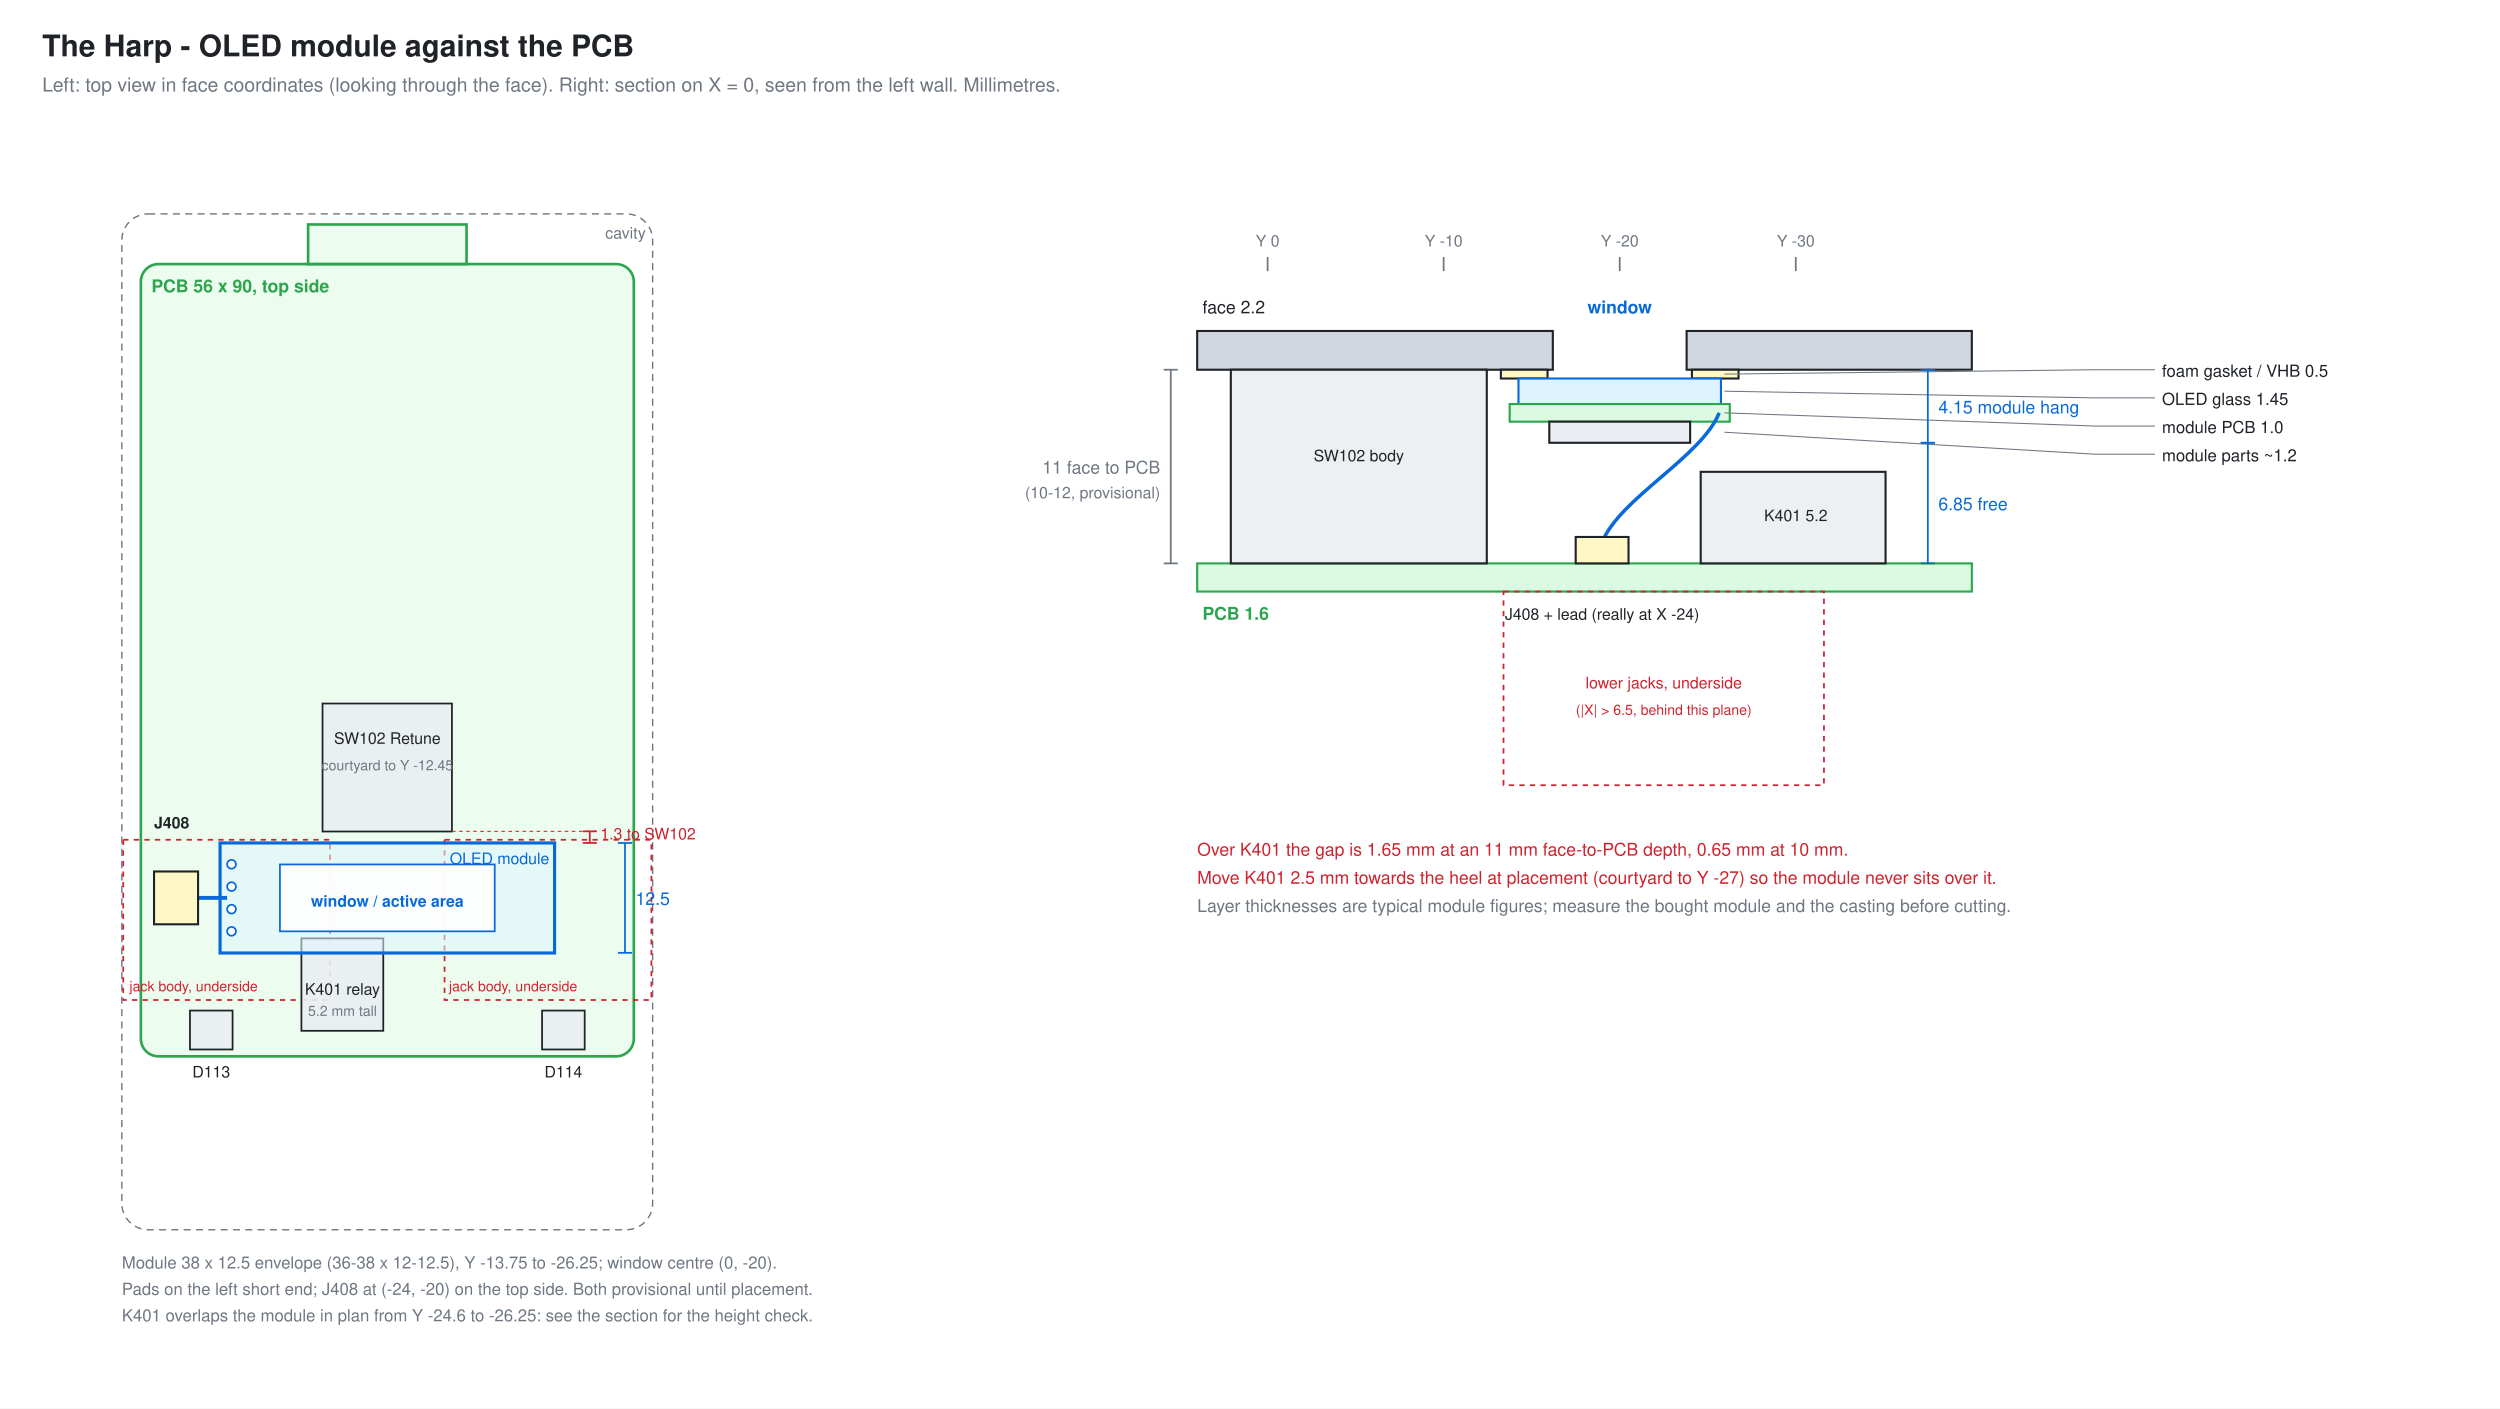
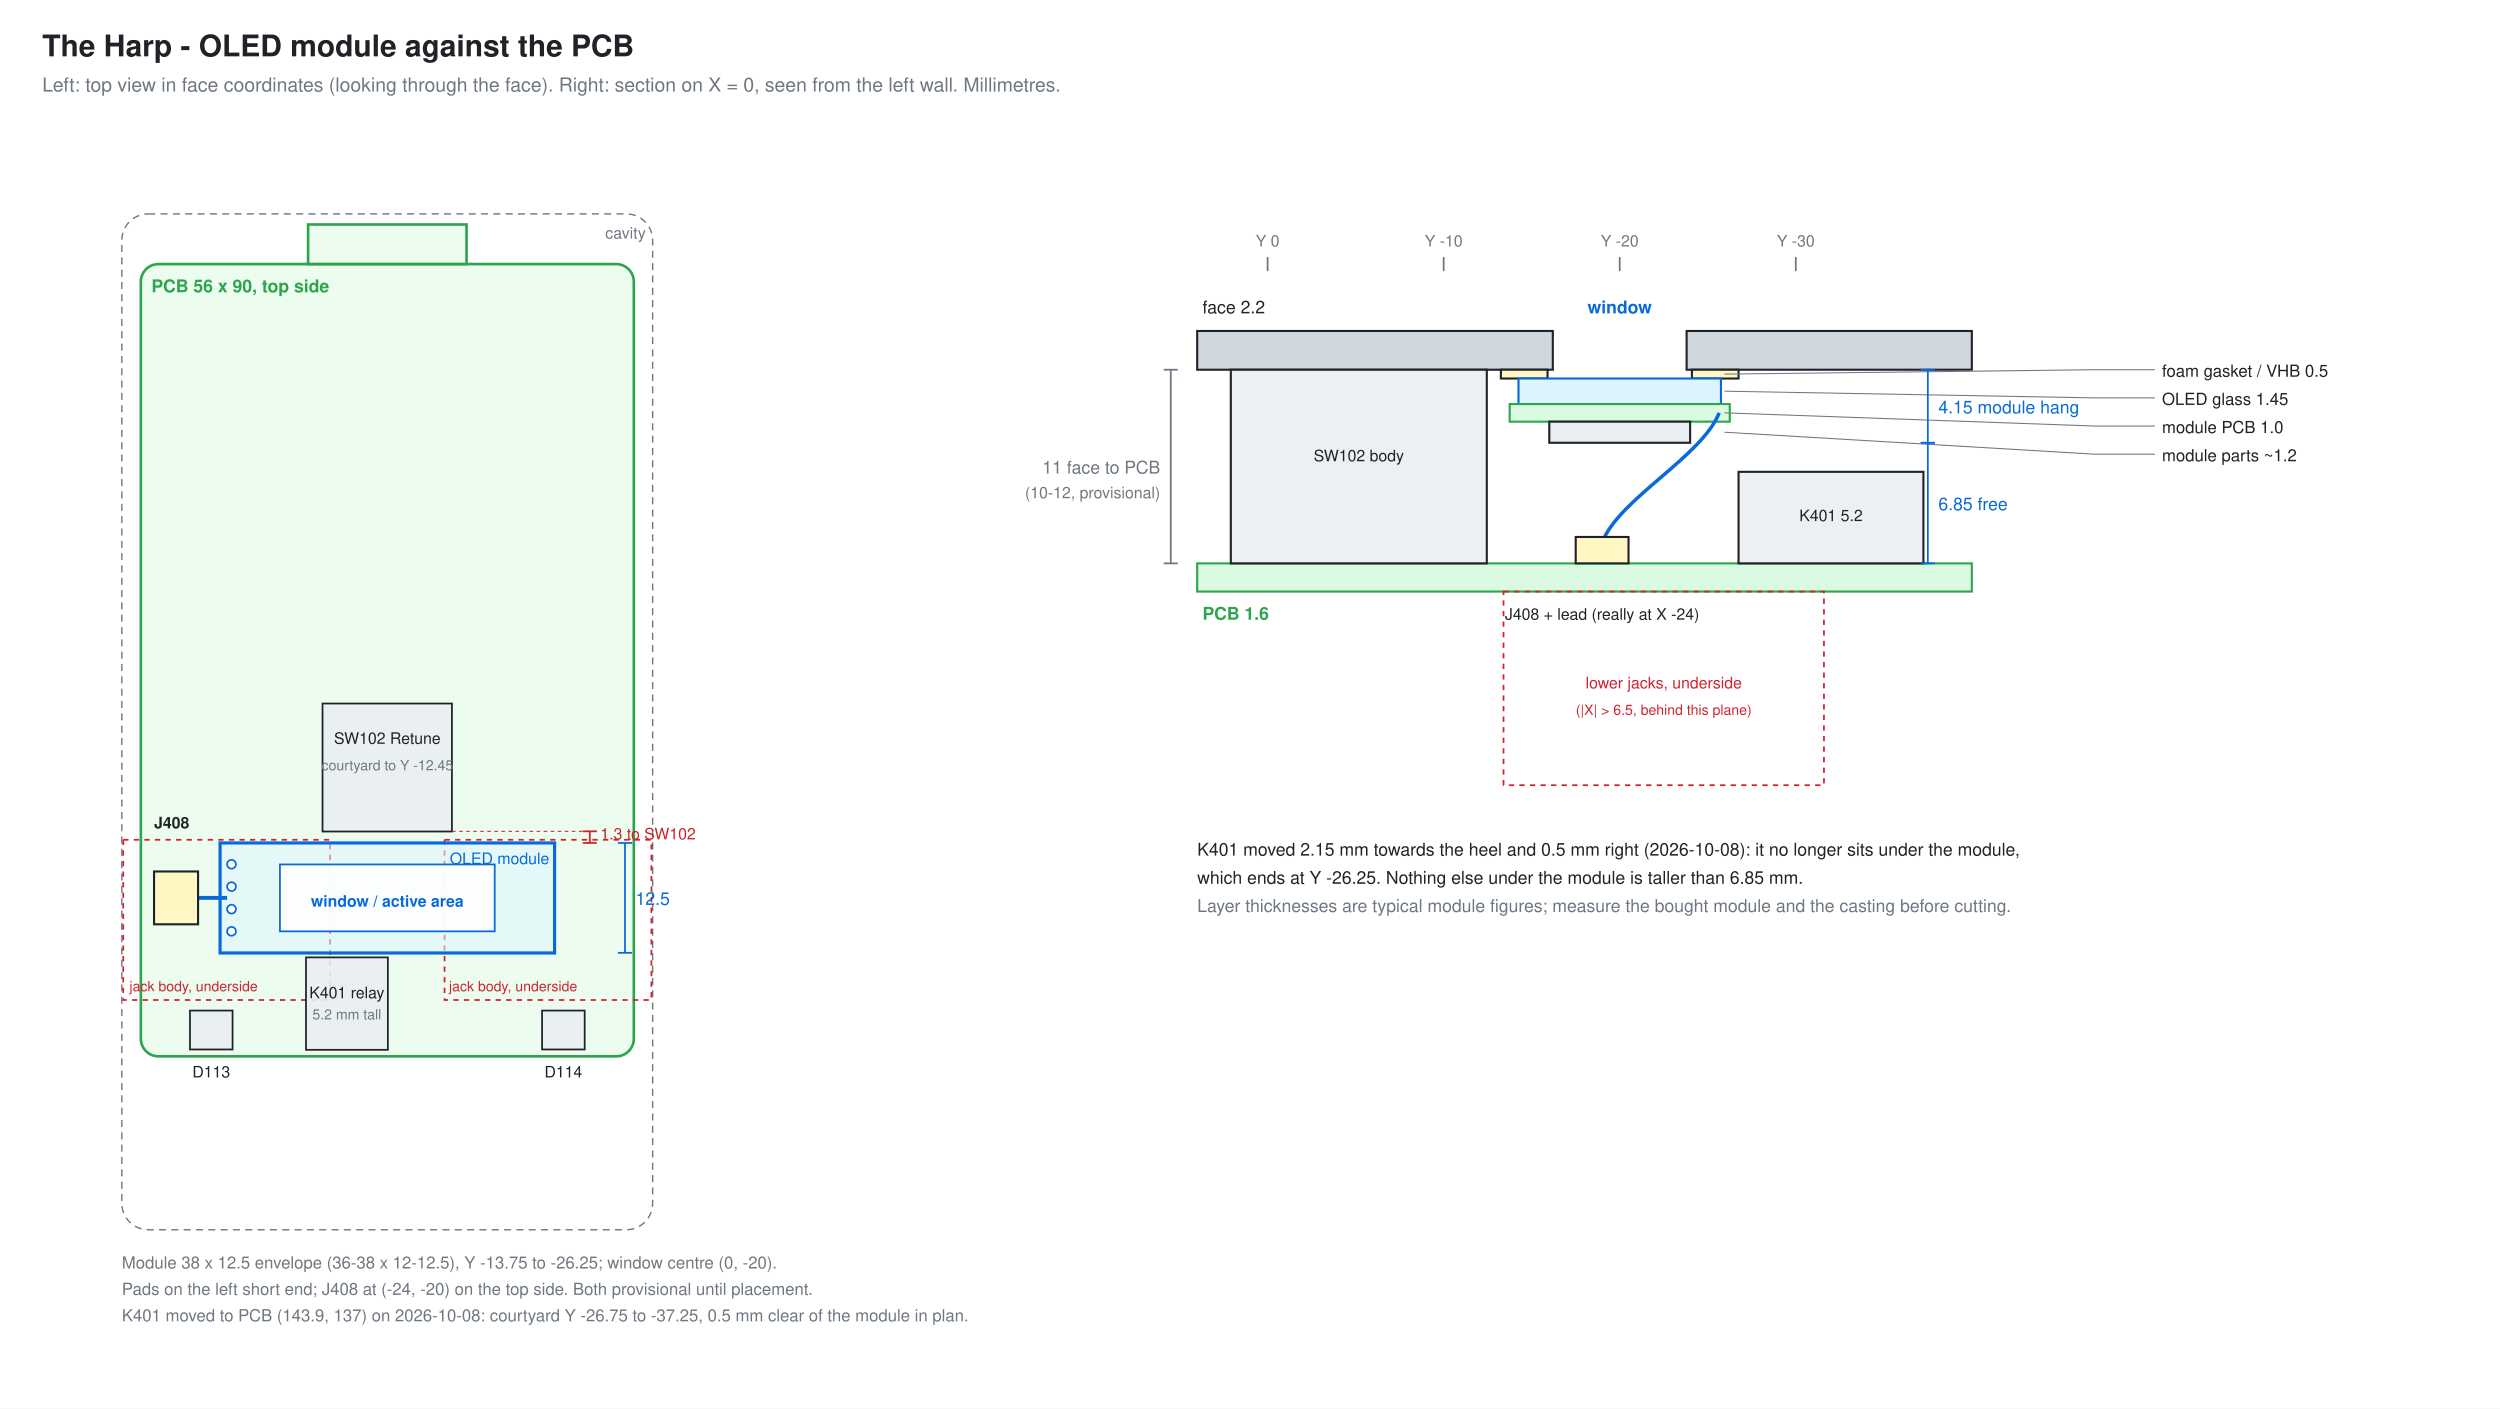
<svg xmlns="http://www.w3.org/2000/svg" width="1420" height="800" viewBox="0 0 1420 800">
  <rect width="100%" height="100%" fill="white" />
  <text x="24.0" y="32.0" font-family="Helvetica, Arial, sans-serif" font-size="17" fill="#1f2328" text-anchor="start" font-weight="bold">The Harp - OLED module against the PCB</text>
  <text x="24.0" y="52.0" font-family="Helvetica, Arial, sans-serif" font-size="11" fill="#6e7781" text-anchor="start" font-weight="normal">Left: top view in face coordinates (looking through the face). Right: section on X = 0, seen from the left wall. Millimetres.</text>
  <rect x="69.2" y="121.5" width="301.5" height="577.0" rx="15.0" stroke="#6e7781" fill="none" fill-opacity="1" stroke-width="0.8" stroke-dasharray="4 3" />
  <text x="366.8" y="135.5" font-family="Helvetica, Arial, sans-serif" font-size="9" fill="#6e7781" text-anchor="end" font-weight="normal">cavity</text>
  <rect x="80.0" y="150.0" width="280.0" height="450.0" rx="10.0" stroke="#2da44e" fill="#dafbe1" fill-opacity="0.5" stroke-width="1.5" />
  <rect x="175.0" y="127.5" width="90.0" height="22.5" rx="0.0" stroke="#2da44e" fill="#dafbe1" fill-opacity="0.5" stroke-width="1.5" />
  <text x="86.0" y="166.0" font-family="Helvetica, Arial, sans-serif" font-size="10" fill="#2da44e" text-anchor="start" font-weight="bold">PCB 56 x 90, top side</text>
  <rect x="70.0" y="477.0" width="117.5" height="91.0" rx="0.0" stroke="#cf222e" fill="none" fill-opacity="0.35" stroke-width="1" stroke-dasharray="3 3" />
  <rect x="252.5" y="477.0" width="117.5" height="91.0" rx="0.0" stroke="#cf222e" fill="none" fill-opacity="0.35" stroke-width="1" stroke-dasharray="3 3" />
  <text x="73.5" y="563.0" font-family="Helvetica, Arial, sans-serif" font-size="8" fill="#cf222e" text-anchor="start" font-weight="normal">jack body, underside</text>
  <text x="255.0" y="563.0" font-family="Helvetica, Arial, sans-serif" font-size="8" fill="#cf222e" text-anchor="start" font-weight="normal">jack body, underside</text>
  <rect x="183.2" y="399.6" width="73.5" height="72.7" rx="0.0" stroke="#1f2328" fill="#eaeef2" fill-opacity="0.9" stroke-width="1" />
  <text x="220.0" y="422.5" font-family="Helvetica, Arial, sans-serif" font-size="9" fill="#1f2328" text-anchor="middle" font-weight="normal">SW102 Retune</text>
  <text x="220.0" y="437.5" font-family="Helvetica, Arial, sans-serif" font-size="8" fill="#6e7781" text-anchor="middle" font-weight="normal">courtyard to Y -12.45</text>
-   <rect x="171.2" y="533.0" width="46.5" height="52.5" rx="0.0" stroke="#1f2328" fill="#eaeef2" fill-opacity="0.9" stroke-width="1" />
-   <text x="194.5" y="565.0" font-family="Helvetica, Arial, sans-serif" font-size="9" fill="#1f2328" text-anchor="middle" font-weight="normal">K401 relay</text>
-   <text x="194.5" y="577.0" font-family="Helvetica, Arial, sans-serif" font-size="8" fill="#6e7781" text-anchor="middle" font-weight="normal">5.2 mm tall</text>
+   <rect x="173.8" y="543.8" width="46.5" height="52.5" rx="0.0" stroke="#1f2328" fill="#eaeef2" fill-opacity="0.9" stroke-width="1" />
+   <text x="197.0" y="567.0" font-family="Helvetica, Arial, sans-serif" font-size="9" fill="#1f2328" text-anchor="middle" font-weight="normal">K401 relay</text>
+   <text x="197.0" y="579.0" font-family="Helvetica, Arial, sans-serif" font-size="8" fill="#6e7781" text-anchor="middle" font-weight="normal">5.2 mm tall</text>
  <rect x="107.9" y="574.0" width="24.2" height="22.1" rx="0.0" stroke="#1f2328" fill="#eaeef2" fill-opacity="0.9" stroke-width="1" />
  <text x="120.0" y="612.0" font-family="Helvetica, Arial, sans-serif" font-size="9" fill="#1f2328" text-anchor="middle" font-weight="normal">D113</text>
  <rect x="307.9" y="574.0" width="24.2" height="22.1" rx="0.0" stroke="#1f2328" fill="#eaeef2" fill-opacity="0.9" stroke-width="1" />
  <text x="320.0" y="612.0" font-family="Helvetica, Arial, sans-serif" font-size="9" fill="#1f2328" text-anchor="middle" font-weight="normal">D114</text>
  <rect x="125.0" y="478.8" width="190.0" height="62.5" rx="0.0" stroke="#0969da" fill="#ddf4ff" fill-opacity="0.55" stroke-width="1.8" />
  <rect x="159.0" y="491.0" width="122.0" height="38.0" rx="0.0" stroke="#0969da" fill="white" fill-opacity="0.9" stroke-width="1" />
  <text x="220.0" y="515.0" font-family="Helvetica, Arial, sans-serif" font-size="9" fill="#0969da" text-anchor="middle" font-weight="bold">window / active area</text>
  <text x="312.0" y="490.8" font-family="Helvetica, Arial, sans-serif" font-size="9" fill="#0969da" text-anchor="end" font-weight="normal">OLED module</text>
  <circle cx="131.5" cy="490.9" r="2.5" stroke="#0969da" fill="white" stroke-width="1" />
  <circle cx="131.5" cy="503.6" r="2.5" stroke="#0969da" fill="white" stroke-width="1" />
  <circle cx="131.5" cy="516.4" r="2.5" stroke="#0969da" fill="white" stroke-width="1" />
  <circle cx="131.5" cy="529.0" r="2.5" stroke="#0969da" fill="white" stroke-width="1" />
  <line x1="129.0" y1="510.0" x2="112.5" y2="510.0" stroke="#0969da" stroke-width="2.2" />
  <rect x="87.5" y="495.0" width="25.0" height="30.0" rx="0.0" stroke="#1f2328" fill="#fff8c5" fill-opacity="1" stroke-width="1.2" />
  <text x="87.5" y="470.5" font-family="Helvetica, Arial, sans-serif" font-size="9" fill="#1f2328" text-anchor="start" font-weight="bold">J408</text>
  <line x1="355.0" y1="478.8" x2="355.0" y2="541.2" stroke="#0969da" stroke-width="1" />
  <line x1="351.0" y1="478.8" x2="359.0" y2="478.8" stroke="#0969da" stroke-width="1" />
  <line x1="351.0" y1="541.2" x2="359.0" y2="541.2" stroke="#0969da" stroke-width="1" />
  <text x="361.0" y="514.0" font-family="Helvetica, Arial, sans-serif" font-size="10" fill="#0969da" text-anchor="start" font-weight="normal">12.5</text>
  <line x1="256.8" y1="472.2" x2="339.0" y2="472.2" stroke="#cf222e" stroke-width="0.6" stroke-dasharray="2 2" />
  <line x1="335.0" y1="472.2" x2="335.0" y2="478.8" stroke="#cf222e" stroke-width="1" />
  <line x1="331.0" y1="472.2" x2="339.0" y2="472.2" stroke="#cf222e" stroke-width="1" />
  <line x1="331.0" y1="478.8" x2="339.0" y2="478.8" stroke="#cf222e" stroke-width="1" />
  <text x="341.0" y="479.5" font-family="Helvetica, Arial, sans-serif" font-size="10" fill="#cf222e" text-anchor="start" font-weight="normal" />
  <text x="341.0" y="476.8" font-family="Helvetica, Arial, sans-serif" font-size="9" fill="#cf222e" text-anchor="start" font-weight="normal">1.3 to SW102</text>
  <text x="69.2" y="720.5" font-family="Helvetica, Arial, sans-serif" font-size="9.5" fill="#6e7781" text-anchor="start" font-weight="normal">Module 38 x 12.5 envelope (36-38 x 12-12.5), Y -13.75 to -26.25; window centre (0, -20).</text>
  <text x="69.2" y="735.5" font-family="Helvetica, Arial, sans-serif" font-size="9.5" fill="#6e7781" text-anchor="start" font-weight="normal">Pads on the left short end; J408 at (-24, -20) on the top side. Both provisional until placement.</text>
-   <text x="69.2" y="750.5" font-family="Helvetica, Arial, sans-serif" font-size="9.5" fill="#6e7781" text-anchor="start" font-weight="normal">K401 overlaps the module in plan from Y -24.6 to -26.25: see the section for the height check.</text>
+   <text x="69.2" y="750.5" font-family="Helvetica, Arial, sans-serif" font-size="9.5" fill="#6e7781" text-anchor="start" font-weight="normal">K401 moved to PCB (143.9, 137) on 2026-10-08: courtyard Y -26.75 to -37.25, 0.5 mm clear of the module in plan.</text>
  <rect x="680.0" y="188.0" width="202.0" height="22.0" rx="0.0" stroke="#1f2328" fill="#d0d7de" fill-opacity="1" stroke-width="1.2" />
  <rect x="958.0" y="188.0" width="162.0" height="22.0" rx="0.0" stroke="#1f2328" fill="#d0d7de" fill-opacity="1" stroke-width="1.2" />
  <text x="683.0" y="178.0" font-family="Helvetica, Arial, sans-serif" font-size="10" fill="#1f2328" text-anchor="start" font-weight="normal">face 2.2</text>
  <text x="920.0" y="178.0" font-family="Helvetica, Arial, sans-serif" font-size="10" fill="#0969da" text-anchor="middle" font-weight="bold">window</text>
  <line x1="720.0" y1="146.0" x2="720.0" y2="154.0" stroke="#6e7781" stroke-width="1" />
  <text x="720.0" y="140.0" font-family="Helvetica, Arial, sans-serif" font-size="9" fill="#6e7781" text-anchor="middle" font-weight="normal">Y 0</text>
  <line x1="820.0" y1="146.0" x2="820.0" y2="154.0" stroke="#6e7781" stroke-width="1" />
  <text x="820.0" y="140.0" font-family="Helvetica, Arial, sans-serif" font-size="9" fill="#6e7781" text-anchor="middle" font-weight="normal">Y -10</text>
  <line x1="920.0" y1="146.0" x2="920.0" y2="154.0" stroke="#6e7781" stroke-width="1" />
  <text x="920.0" y="140.0" font-family="Helvetica, Arial, sans-serif" font-size="9" fill="#6e7781" text-anchor="middle" font-weight="normal">Y -20</text>
  <line x1="1020.0" y1="146.0" x2="1020.0" y2="154.0" stroke="#6e7781" stroke-width="1" />
  <text x="1020.0" y="140.0" font-family="Helvetica, Arial, sans-serif" font-size="9" fill="#6e7781" text-anchor="middle" font-weight="normal">Y -30</text>
  <rect x="852.5" y="210.0" width="26.5" height="5.0" rx="0.0" stroke="#1f2328" fill="#fff8c5" fill-opacity="1" stroke-width="1.2" />
  <rect x="961.0" y="210.0" width="26.5" height="5.0" rx="0.0" stroke="#1f2328" fill="#fff8c5" fill-opacity="1" stroke-width="1.2" />
  <text x="1228.0" y="214.0" font-family="Helvetica, Arial, sans-serif" font-size="9.5" fill="#1f2328" text-anchor="start" font-weight="normal">foam gasket / VHB 0.5</text>
  <polyline points="979.5,212.5 1190.0,210.0 1224.0,210.0" stroke="#6e7781" stroke-width="0.6" fill="none" />
  <rect x="862.5" y="215.0" width="115.0" height="14.5" rx="0.0" stroke="#0969da" fill="#ddf4ff" fill-opacity="1" stroke-width="1.2" />
  <text x="1228.0" y="230.0" font-family="Helvetica, Arial, sans-serif" font-size="9.5" fill="#1f2328" text-anchor="start" font-weight="normal">OLED glass 1.45</text>
  <polyline points="979.5,222.2 1190.0,226.0 1224.0,226.0" stroke="#6e7781" stroke-width="0.6" fill="none" />
  <rect x="857.5" y="229.5" width="125.0" height="10.0" rx="0.0" stroke="#2da44e" fill="#dafbe1" fill-opacity="1" stroke-width="1.2" />
  <text x="1228.0" y="246.0" font-family="Helvetica, Arial, sans-serif" font-size="9.5" fill="#1f2328" text-anchor="start" font-weight="normal">module PCB 1.0</text>
  <polyline points="979.5,234.5 1190.0,242.0 1224.0,242.0" stroke="#6e7781" stroke-width="0.6" fill="none" />
  <rect x="880.0" y="239.5" width="80.0" height="12.0" rx="0.0" stroke="#1f2328" fill="#eaeef2" fill-opacity="1" stroke-width="1.2" />
  <text x="1228.0" y="262.0" font-family="Helvetica, Arial, sans-serif" font-size="9.5" fill="#1f2328" text-anchor="start" font-weight="normal">module parts ~1.2</text>
  <polyline points="979.5,245.5 1190.0,258.0 1224.0,258.0" stroke="#6e7781" stroke-width="0.6" fill="none" />
  <rect x="680.0" y="320.0" width="440.0" height="16.0" rx="0.0" stroke="#2da44e" fill="#dafbe1" fill-opacity="1" stroke-width="1.2" />
  <text x="683.0" y="352.0" font-family="Helvetica, Arial, sans-serif" font-size="10" fill="#2da44e" text-anchor="start" font-weight="bold">PCB 1.6</text>
  <rect x="699.1" y="210.0" width="145.4" height="110.0" rx="0.0" stroke="#1f2328" fill="#eaeef2" fill-opacity="0.9" stroke-width="1.2" />
  <text x="771.8" y="262.0" font-family="Helvetica, Arial, sans-serif" font-size="9" fill="#1f2328" text-anchor="middle" font-weight="normal">SW102 body</text>
-   <rect x="966.0" y="268.0" width="105.0" height="52.0" rx="0.0" stroke="#1f2328" fill="#eaeef2" fill-opacity="0.9" stroke-width="1.2" />
-   <text x="1020.0" y="296.0" font-family="Helvetica, Arial, sans-serif" font-size="9" fill="#1f2328" text-anchor="middle" font-weight="normal">K401 5.2</text>
+   <rect x="987.5" y="268.0" width="105.0" height="52.0" rx="0.0" stroke="#1f2328" fill="#eaeef2" fill-opacity="0.9" stroke-width="1.2" />
+   <text x="1040.0" y="296.0" font-family="Helvetica, Arial, sans-serif" font-size="9" fill="#1f2328" text-anchor="middle" font-weight="normal">K401 5.2</text>
  <rect x="854.0" y="336.0" width="182.0" height="110.0" rx="0.0" stroke="#cf222e" fill="none" fill-opacity="1" stroke-width="1" stroke-dasharray="3 3" />
  <text x="945.0" y="391.0" font-family="Helvetica, Arial, sans-serif" font-size="9" fill="#cf222e" text-anchor="middle" font-weight="normal">lower jacks, underside</text>
  <text x="945.0" y="406.0" font-family="Helvetica, Arial, sans-serif" font-size="8" fill="#cf222e" text-anchor="middle" font-weight="normal">(|X| &gt; 6.5, behind this plane)</text>
  <path d="M 976.5 234.5 C 966.5 259.5 920.0 283.0 910.0 308.0" stroke="#0969da" stroke-width="2" fill="none" />
  <rect x="895.0" y="305.0" width="30.0" height="15.0" rx="0.0" stroke="#1f2328" fill="#fff8c5" fill-opacity="1" stroke-width="1.2" />
  <text x="910.0" y="352.0" font-family="Helvetica, Arial, sans-serif" font-size="9" fill="#1f2328" text-anchor="middle" font-weight="normal">J408 + lead (really at X -24)</text>
  <line x1="1095.0" y1="210.0" x2="1095.0" y2="251.5" stroke="#0969da" stroke-width="1" />
  <line x1="1091.0" y1="210.0" x2="1099.0" y2="210.0" stroke="#0969da" stroke-width="1" />
  <line x1="1091.0" y1="251.5" x2="1099.0" y2="251.5" stroke="#0969da" stroke-width="1" />
  <text x="1101.0" y="234.8" font-family="Helvetica, Arial, sans-serif" font-size="10" fill="#0969da" text-anchor="start" font-weight="normal">4.15 module hang</text>
  <line x1="1095.0" y1="251.5" x2="1095.0" y2="320.0" stroke="#0969da" stroke-width="1" />
  <line x1="1091.0" y1="251.5" x2="1099.0" y2="251.5" stroke="#0969da" stroke-width="1" />
  <line x1="1091.0" y1="320.0" x2="1099.0" y2="320.0" stroke="#0969da" stroke-width="1" />
  <text x="1101.0" y="289.8" font-family="Helvetica, Arial, sans-serif" font-size="10" fill="#0969da" text-anchor="start" font-weight="normal">6.85 free</text>
  <line x1="665.0" y1="210.0" x2="665.0" y2="320.0" stroke="#6e7781" stroke-width="1" />
  <line x1="661.0" y1="210.0" x2="669.0" y2="210.0" stroke="#6e7781" stroke-width="1" />
  <line x1="661.0" y1="320.0" x2="669.0" y2="320.0" stroke="#6e7781" stroke-width="1" />
  <text x="659.0" y="269.0" font-family="Helvetica, Arial, sans-serif" font-size="10" fill="#6e7781" text-anchor="end" font-weight="normal">11 face to PCB</text>
  <text x="659.0" y="283.0" font-family="Helvetica, Arial, sans-serif" font-size="9" fill="#6e7781" text-anchor="end" font-weight="normal">(10-12, provisional)</text>
-   <text x="680.0" y="486.0" font-family="Helvetica, Arial, sans-serif" font-size="10" fill="#cf222e" text-anchor="start" font-weight="normal">Over K401 the gap is 1.65 mm at an 11 mm face-to-PCB depth, 0.65 mm at 10 mm.</text>
-   <text x="680.0" y="502.0" font-family="Helvetica, Arial, sans-serif" font-size="10" fill="#cf222e" text-anchor="start" font-weight="normal">Move K401 2.5 mm towards the heel at placement (courtyard to Y -27) so the module never sits over it.</text>
+   <text x="680.0" y="486.0" font-family="Helvetica, Arial, sans-serif" font-size="10" fill="#1f2328" text-anchor="start" font-weight="normal">K401 moved 2.15 mm towards the heel and 0.5 mm right (2026-10-08): it no longer sits under the module,</text>
+   <text x="680.0" y="502.0" font-family="Helvetica, Arial, sans-serif" font-size="10" fill="#1f2328" text-anchor="start" font-weight="normal">which ends at Y -26.25. Nothing else under the module is taller than 6.85 mm.</text>
  <text x="680.0" y="518.0" font-family="Helvetica, Arial, sans-serif" font-size="10" fill="#6e7781" text-anchor="start" font-weight="normal">Layer thicknesses are typical module figures; measure the bought module and the casting before cutting.</text>
</svg>
